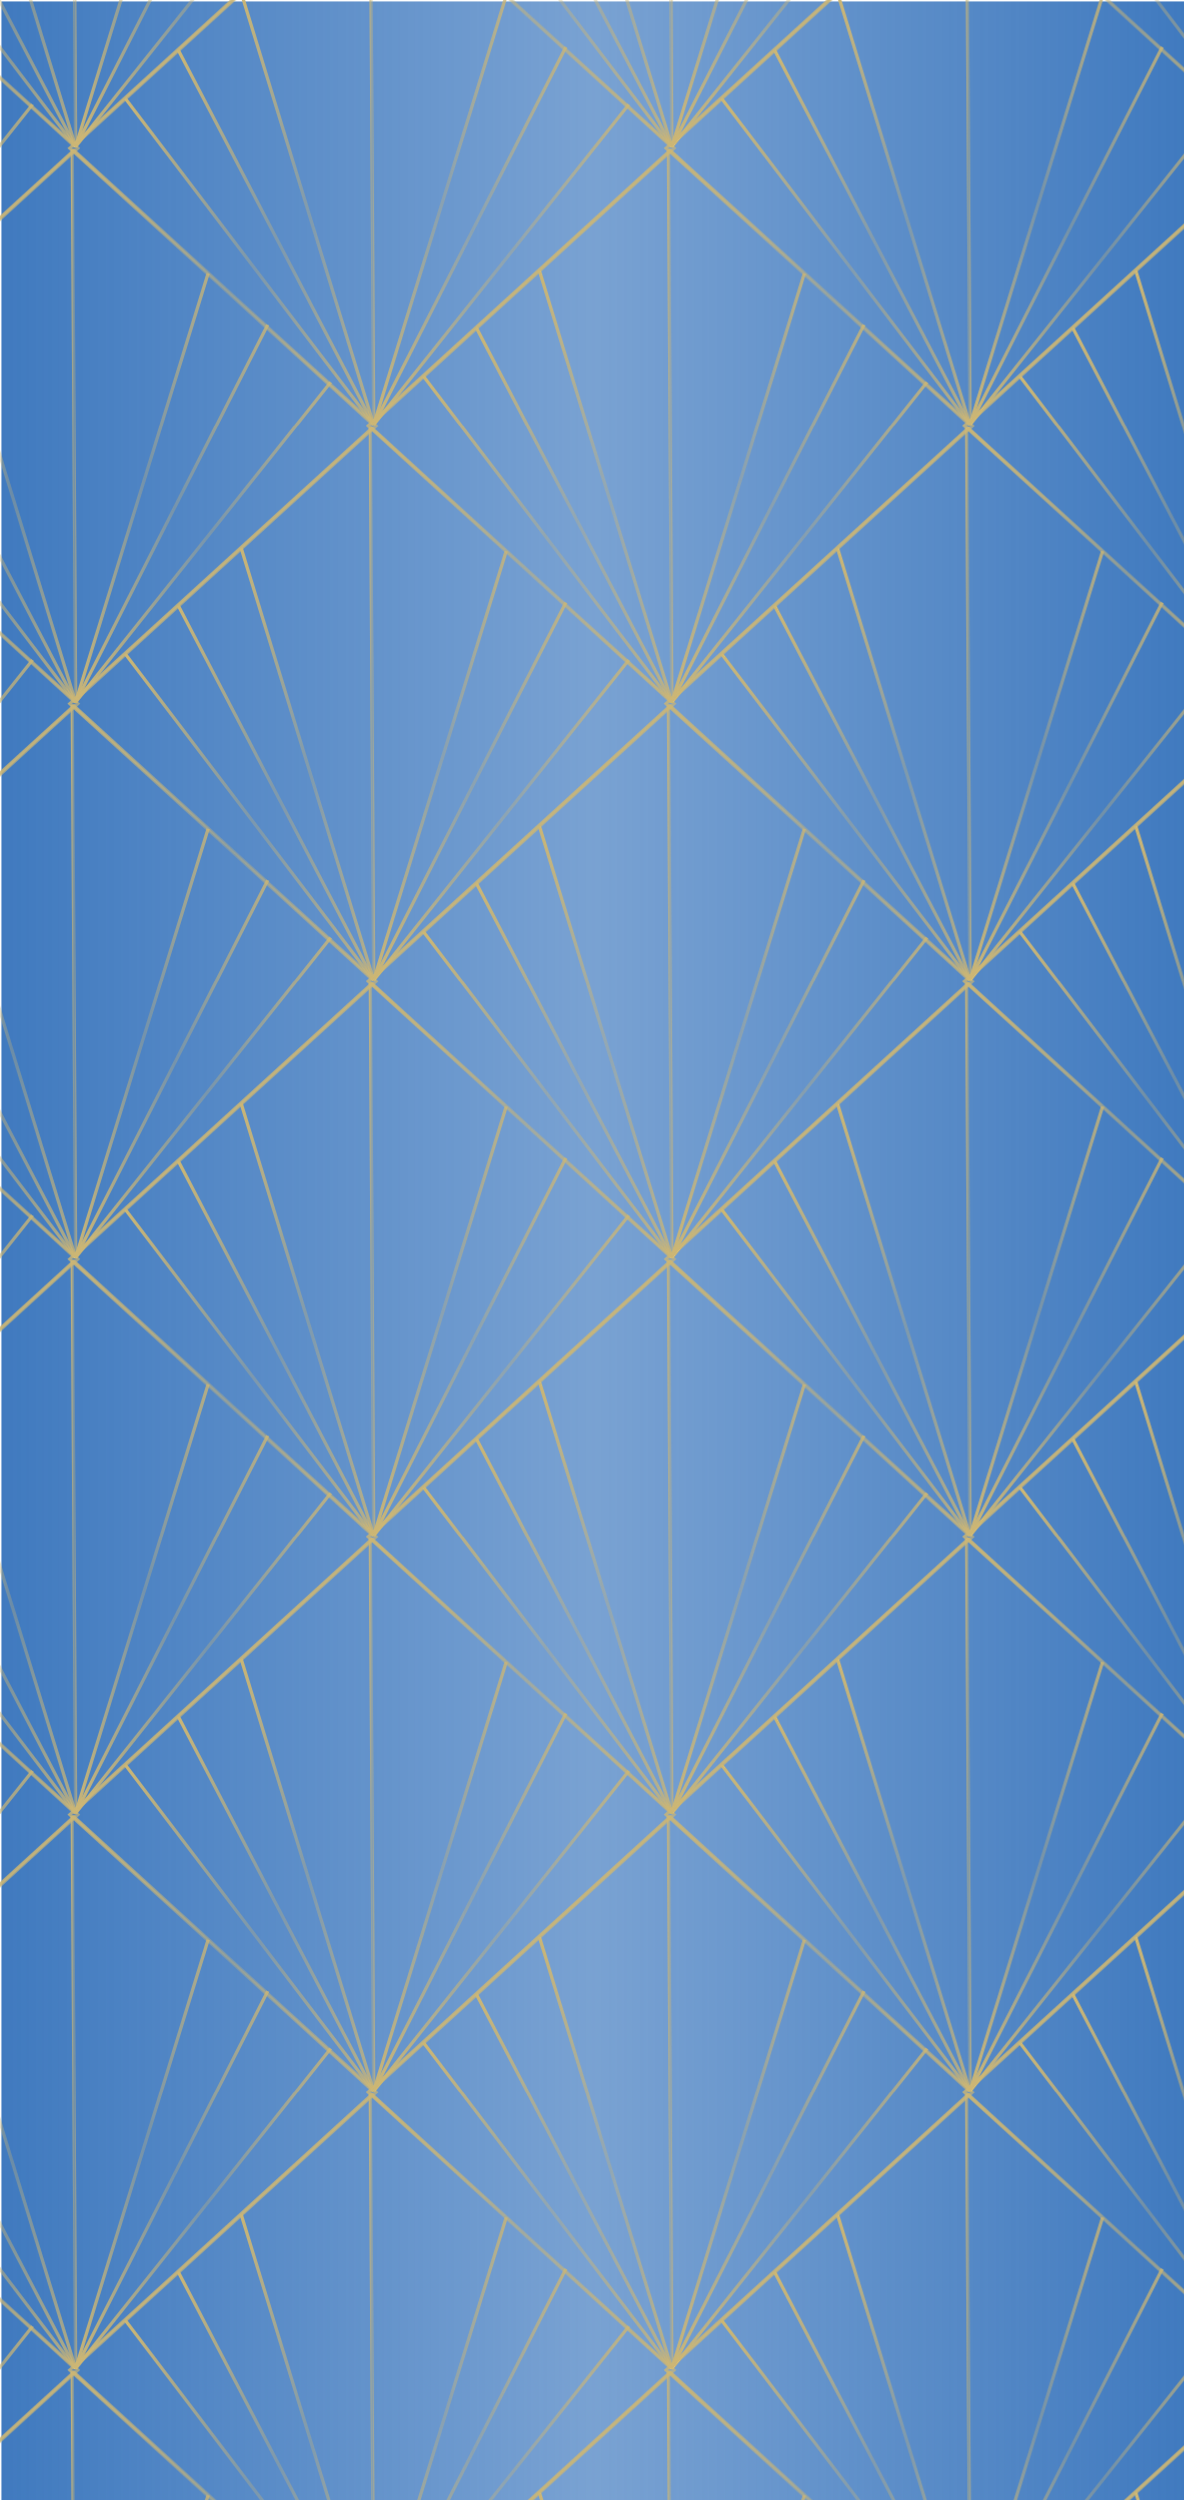
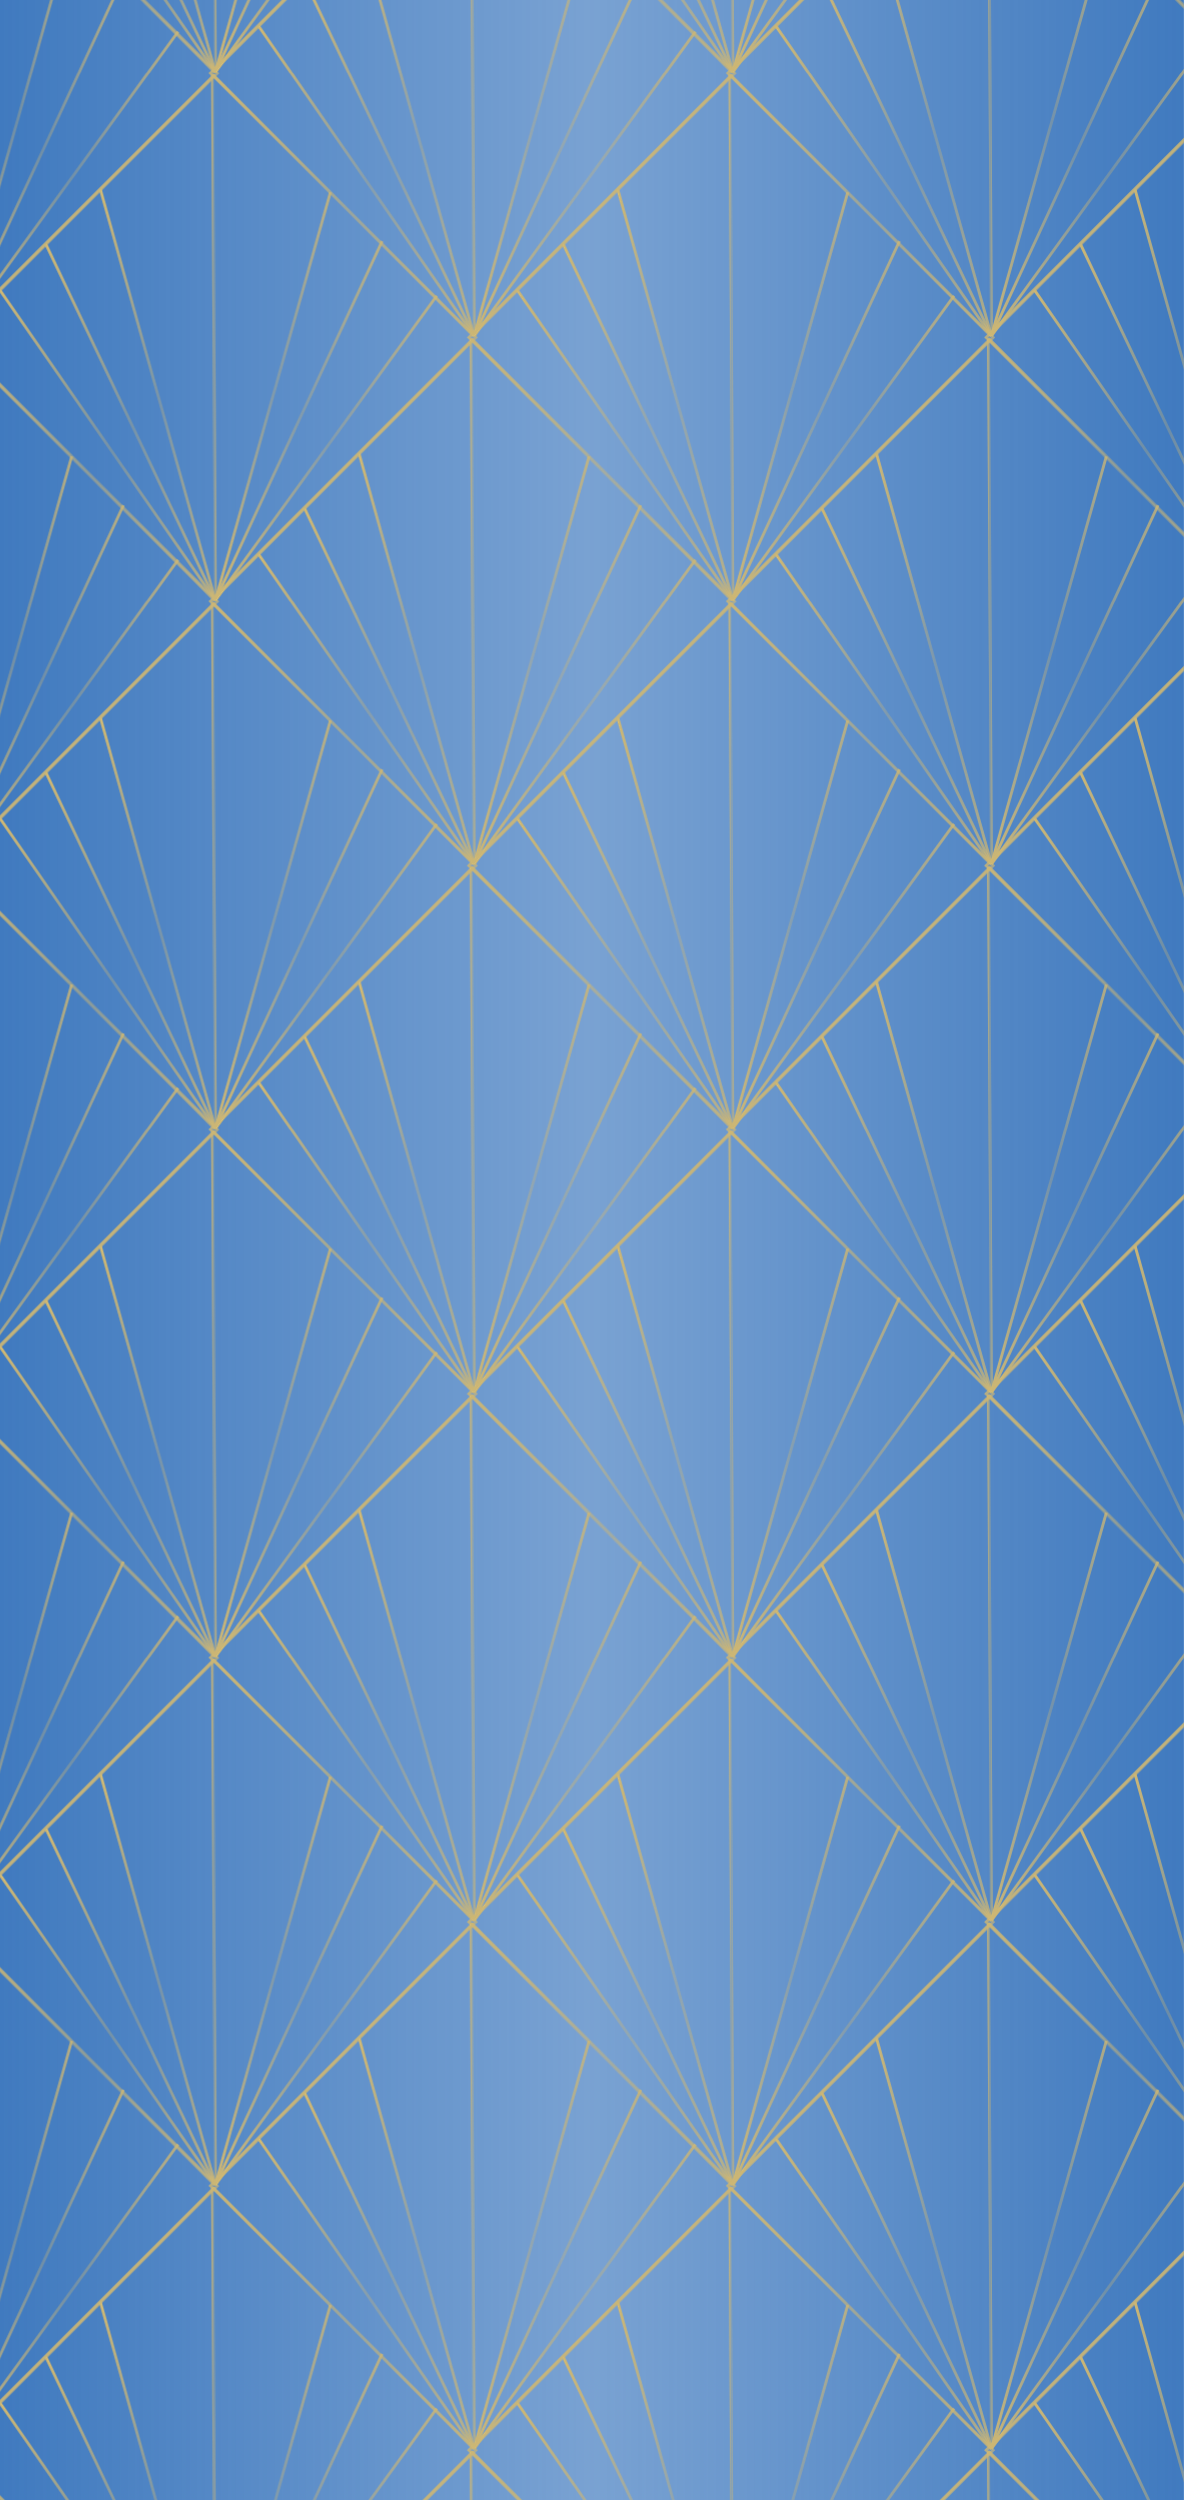
<svg xmlns="http://www.w3.org/2000/svg" xmlns:xlink="http://www.w3.org/1999/xlink" version="1.1" id="Layer_1" x="0px" y="0px" viewBox="0 0 412 870" style="enable-background:new 0 0 412 870;" xml:space="preserve">
  <style type="text/css">
	.st0{fill:none;}
	.st1{fill:none;stroke:url(#SVGID_1_);stroke-miterlimit:10;}
	.st2{fill:none;stroke:url(#SVGID_2_);stroke-miterlimit:10;}
	.st3{fill:none;stroke:url(#SVGID_3_);stroke-miterlimit:10;}
	.st4{fill:none;stroke:url(#SVGID_4_);stroke-miterlimit:10;}
	.st5{fill:none;stroke:url(#SVGID_5_);stroke-miterlimit:10;}
	.st6{fill:none;stroke:url(#SVGID_6_);stroke-miterlimit:10;}
	.st7{fill:none;stroke:url(#SVGID_7_);stroke-miterlimit:10;}
	.st8{fill:none;stroke:url(#SVGID_8_);stroke-miterlimit:10;}
	.st9{fill:none;stroke:url(#SVGID_9_);stroke-miterlimit:10;}
	.st10{fill:none;stroke:url(#SVGID_10_);stroke-miterlimit:10;}
	.st11{fill:none;stroke:url(#SVGID_11_);stroke-miterlimit:10;}
	.st12{fill:none;stroke:url(#SVGID_12_);stroke-miterlimit:10;}
	.st13{fill:none;stroke:url(#SVGID_13_);stroke-miterlimit:10;}
	.st14{fill:none;stroke:url(#SVGID_14_);stroke-miterlimit:10;}
	.st15{fill:none;stroke:url(#SVGID_15_);stroke-miterlimit:10;}
	.st16{fill:none;stroke:url(#SVGID_16_);stroke-miterlimit:10;}
	.st17{fill:none;stroke:url(#SVGID_17_);stroke-miterlimit:10;}
	.st18{fill:none;stroke:url(#SVGID_18_);stroke-miterlimit:10;}
	.st19{fill:none;stroke:url(#SVGID_19_);stroke-miterlimit:10;}
	.st20{fill:none;stroke:url(#SVGID_20_);stroke-miterlimit:10;}
	.st21{fill:none;stroke:url(#SVGID_21_);stroke-miterlimit:10;}
	.st22{fill:none;stroke:url(#SVGID_22_);stroke-miterlimit:10;}
	.st23{fill:none;stroke:url(#SVGID_23_);stroke-miterlimit:10;}
	.st24{fill:none;stroke:url(#SVGID_24_);stroke-miterlimit:10;}
	.st25{fill:none;stroke:url(#SVGID_25_);stroke-miterlimit:10;}
	.st26{fill:none;stroke:url(#SVGID_26_);stroke-miterlimit:10;}
	.st27{fill:none;stroke:url(#SVGID_27_);stroke-miterlimit:10;}
	.st28{fill:none;stroke:url(#SVGID_28_);stroke-miterlimit:10;}
	.st29{fill:none;stroke:url(#SVGID_29_);stroke-miterlimit:10;}
	.st30{fill:none;stroke:url(#SVGID_30_);stroke-miterlimit:10;}
	.st31{fill:none;stroke:url(#SVGID_31_);stroke-miterlimit:10;}
	.st32{fill:none;stroke:url(#SVGID_32_);stroke-miterlimit:10;}
	.st33{fill:none;stroke:url(#SVGID_33_);stroke-miterlimit:10;}
	.st34{fill:none;stroke:url(#SVGID_34_);stroke-miterlimit:10;}
	.st35{fill:none;stroke:url(#SVGID_35_);stroke-miterlimit:10;}
	.st36{fill:none;stroke:url(#SVGID_36_);stroke-miterlimit:10;}
	.st37{fill:none;stroke:url(#SVGID_37_);stroke-miterlimit:10;}
	.st38{fill:none;stroke:url(#SVGID_38_);stroke-miterlimit:10;}
	.st39{fill:none;stroke:url(#SVGID_39_);stroke-miterlimit:10;}
	.st40{fill:none;stroke:url(#SVGID_40_);stroke-miterlimit:10;}
	.st41{fill:none;stroke:url(#SVGID_41_);stroke-miterlimit:10;}
	.st42{fill:none;stroke:url(#SVGID_42_);stroke-miterlimit:10;}
	.st43{fill:none;stroke:url(#SVGID_43_);stroke-miterlimit:10;}
	.st44{fill:none;stroke:url(#SVGID_44_);stroke-miterlimit:10;}
- 	.st45{fill:url(#SVGID_45_);}
- 	.st46{fill:url(#SVGID_46_);}
+ 	.st45{fill:url(#BlueGraadient_1_);}
+ 	.st46{fill:url(#GoldDiamonds_1_);}
</style>
-   <pattern x="-497" y="0" width="180" height="183.8" patternUnits="userSpaceOnUse" id="Gold_Deco_Boxes" viewBox="181.9 -275.8 180 183.8" style="overflow:visible;">
+   <pattern x="-35" y="891.8" width="180" height="183.8" patternUnits="userSpaceOnUse" id="SVGID_46_" viewBox="182 -275.8 180 183.8" style="overflow:visible;">
    <g>
-       <rect x="181.9" y="-275.8" class="st0" width="180" height="183.8" />
-       <g>
-         <linearGradient id="SVGID_1_" gradientUnits="userSpaceOnUse" x1="476" y1="-15125.652" x2="659.848" y2="-15125.652" gradientTransform="matrix(1 0 0 -1 -116 -15309.5)">
-           <stop offset="0" style="stop-color:#CCB674" />
-           <stop offset="0.517" style="stop-color:#CCB674;stop-opacity:0.3" />
-           <stop offset="1" style="stop-color:#CCB674;stop-opacity:0.8" />
-         </linearGradient>
-         <rect x="387.4" y="-248.3" transform="matrix(0.7071 0.7071 -0.7071 0.7071 2.3654 -373.4062)" class="st1" width="129" height="129" />
-       </g>
-       <g>
-         <linearGradient id="SVGID_2_" gradientUnits="userSpaceOnUse" x1="386" y1="-15033.728" x2="569.848" y2="-15033.728" gradientTransform="matrix(1 0 0 -1 -116 -15309.5)">
-           <stop offset="0" style="stop-color:#CCB674" />
-           <stop offset="0.517" style="stop-color:#CCB674;stop-opacity:0.3" />
-           <stop offset="1" style="stop-color:#CCB674;stop-opacity:0.8" />
-         </linearGradient>
-         <rect x="297.4" y="-340.3" transform="matrix(0.7071 0.7071 -0.7071 0.7071 -88.9949 -336.6905)" class="st2" width="129" height="129" />
-         <linearGradient id="SVGID_3_" gradientUnits="userSpaceOnUse" x1="403.013" y1="-15071.228" x2="478.835" y2="-15071.228" gradientTransform="matrix(1 0 0 -1 -116 -15309.5)">
-           <stop offset="0" style="stop-color:#CCB674" />
-           <stop offset="0.517" style="stop-color:#CCB674;stop-opacity:0.3" />
-           <stop offset="1" style="stop-color:#CCB674;stop-opacity:0.8" />
-         </linearGradient>
-         <line class="st3" x1="287.4" y1="-292.3" x2="362.4" y2="-184.3" />
-         <linearGradient id="SVGID_4_" gradientUnits="userSpaceOnUse" x1="418.972" y1="-15063.228" x2="478.875" y2="-15063.228" gradientTransform="matrix(1 0 0 -1 -116 -15309.5)">
-           <stop offset="0" style="stop-color:#CCB674" />
-           <stop offset="0.517" style="stop-color:#CCB674;stop-opacity:0.3" />
-           <stop offset="1" style="stop-color:#CCB674;stop-opacity:0.8" />
-         </linearGradient>
-         <line class="st4" x1="303.4" y1="-308.3" x2="362.4" y2="-184.3" />
-         <linearGradient id="SVGID_5_" gradientUnits="userSpaceOnUse" x1="437.942" y1="-15053.728" x2="478.905" y2="-15053.728" gradientTransform="matrix(1 0 0 -1 -116 -15309.5)">
-           <stop offset="0" style="stop-color:#CCB674" />
-           <stop offset="0.517" style="stop-color:#CCB674;stop-opacity:0.3" />
-           <stop offset="1" style="stop-color:#CCB674;stop-opacity:0.8" />
-         </linearGradient>
-         <line class="st5" x1="322.4" y1="-327.3" x2="362.4" y2="-184.3" />
-         <linearGradient id="SVGID_6_" gradientUnits="userSpaceOnUse" x1="476.924" y1="-15033.728" x2="478.924" y2="-15033.728" gradientTransform="matrix(1 0 0 -1 -116 -15309.5)">
-           <stop offset="0" style="stop-color:#CCB674" />
-           <stop offset="0.517" style="stop-color:#CCB674;stop-opacity:0.3" />
-           <stop offset="1" style="stop-color:#CCB674;stop-opacity:0.8" />
-         </linearGradient>
-         <line class="st6" x1="361.4" y1="-367.3" x2="362.4" y2="-184.3" />
-       </g>
-       <g>
-         <linearGradient id="SVGID_7_" gradientUnits="userSpaceOnUse" x1="296" y1="-15125.652" x2="479.848" y2="-15125.652" gradientTransform="matrix(1 0 0 -1 -116 -15309.5)">
-           <stop offset="0" style="stop-color:#CCB674" />
-           <stop offset="0.517" style="stop-color:#CCB674;stop-opacity:0.3" />
-           <stop offset="1" style="stop-color:#CCB674;stop-opacity:0.8" />
-         </linearGradient>
-         <rect x="207.4" y="-248.3" transform="matrix(0.7071 0.7071 -0.7071 0.7071 -50.3553 -246.127)" class="st7" width="129" height="129" />
-         <linearGradient id="SVGID_8_" gradientUnits="userSpaceOnUse" x1="313.013" y1="-15163.152" x2="388.835" y2="-15163.152" gradientTransform="matrix(1 0 0 -1 -116 -15309.5)">
-           <stop offset="0" style="stop-color:#CCB674" />
-           <stop offset="0.517" style="stop-color:#CCB674;stop-opacity:0.3" />
-           <stop offset="1" style="stop-color:#CCB674;stop-opacity:0.8" />
-         </linearGradient>
-         <line class="st8" x1="197.4" y1="-200.3" x2="272.4" y2="-92.3" />
-         <linearGradient id="SVGID_9_" gradientUnits="userSpaceOnUse" x1="388.019" y1="-15164.152" x2="465.828" y2="-15164.152" gradientTransform="matrix(1 0 0 -1 -116 -15309.5)">
-           <stop offset="0" style="stop-color:#CCB674" />
-           <stop offset="0.517" style="stop-color:#CCB674;stop-opacity:0.3" />
-           <stop offset="1" style="stop-color:#CCB674;stop-opacity:0.8" />
-         </linearGradient>
-         <line class="st9" x1="349.4" y1="-198.3" x2="272.4" y2="-92.3" />
-         <linearGradient id="SVGID_10_" gradientUnits="userSpaceOnUse" x1="328.972" y1="-15155.152" x2="388.875" y2="-15155.152" gradientTransform="matrix(1 0 0 -1 -116 -15309.5)">
-           <stop offset="0" style="stop-color:#CCB674" />
-           <stop offset="0.517" style="stop-color:#CCB674;stop-opacity:0.3" />
-           <stop offset="1" style="stop-color:#CCB674;stop-opacity:0.8" />
-         </linearGradient>
-         <line class="st10" x1="213.4" y1="-216.3" x2="272.4" y2="-92.3" />
-         <linearGradient id="SVGID_11_" gradientUnits="userSpaceOnUse" x1="387.97" y1="-15154.652" x2="446.877" y2="-15154.652" gradientTransform="matrix(1 0 0 -1 -116 -15309.5)">
-           <stop offset="0" style="stop-color:#CCB674" />
-           <stop offset="0.517" style="stop-color:#CCB674;stop-opacity:0.3" />
-           <stop offset="1" style="stop-color:#CCB674;stop-opacity:0.8" />
-         </linearGradient>
-         <line class="st11" x1="330.4" y1="-217.3" x2="272.4" y2="-92.3" />
-         <linearGradient id="SVGID_12_" gradientUnits="userSpaceOnUse" x1="347.942" y1="-15145.652" x2="388.905" y2="-15145.652" gradientTransform="matrix(1 0 0 -1 -116 -15309.5)">
-           <stop offset="0" style="stop-color:#CCB674" />
-           <stop offset="0.517" style="stop-color:#CCB674;stop-opacity:0.3" />
-           <stop offset="1" style="stop-color:#CCB674;stop-opacity:0.8" />
-         </linearGradient>
-         <line class="st12" x1="232.4" y1="-235.3" x2="272.4" y2="-92.3" />
-         <linearGradient id="SVGID_13_" gradientUnits="userSpaceOnUse" x1="387.943" y1="-15146.152" x2="428.905" y2="-15146.152" gradientTransform="matrix(1 0 0 -1 -116 -15309.5)">
-           <stop offset="0" style="stop-color:#CCB674" />
-           <stop offset="0.517" style="stop-color:#CCB674;stop-opacity:0.3" />
-           <stop offset="1" style="stop-color:#CCB674;stop-opacity:0.8" />
-         </linearGradient>
-         <line class="st13" x1="312.4" y1="-234.3" x2="272.4" y2="-92.3" />
-         <linearGradient id="SVGID_14_" gradientUnits="userSpaceOnUse" x1="388.424" y1="-15217.152" x2="388.424" y2="-15217.152" gradientTransform="matrix(1 0 0 -1 -116 -15309.5)">
-           <stop offset="0" style="stop-color:#CCB674" />
-           <stop offset="0.517" style="stop-color:#CCB674;stop-opacity:0.3" />
-           <stop offset="1" style="stop-color:#CCB674;stop-opacity:0.8" />
-         </linearGradient>
-         <path class="st14" d="M272.4-92.3" />
-         <linearGradient id="SVGID_15_" gradientUnits="userSpaceOnUse" x1="366.424" y1="-15055.152" x2="366.424" y2="-15055.152" gradientTransform="matrix(1 0 0 -1 -116 -15309.5)">
-           <stop offset="0" style="stop-color:#CCB674" />
-           <stop offset="0.517" style="stop-color:#CCB674;stop-opacity:0.3" />
-           <stop offset="1" style="stop-color:#CCB674;stop-opacity:0.8" />
-         </linearGradient>
-         <path class="st15" d="M250.4-254.3" />
-         <linearGradient id="SVGID_16_" gradientUnits="userSpaceOnUse" x1="388.424" y1="-15217.152" x2="388.424" y2="-15217.152" gradientTransform="matrix(1 0 0 -1 -116 -15309.5)">
-           <stop offset="0" style="stop-color:#CCB674" />
-           <stop offset="0.517" style="stop-color:#CCB674;stop-opacity:0.3" />
-           <stop offset="1" style="stop-color:#CCB674;stop-opacity:0.8" />
-         </linearGradient>
-         <path class="st16" d="M272.4-92.3" />
-         <linearGradient id="SVGID_17_" gradientUnits="userSpaceOnUse" x1="410.424" y1="-15057.152" x2="410.424" y2="-15057.152" gradientTransform="matrix(1 0 0 -1 -116 -15309.5)">
-           <stop offset="0" style="stop-color:#CCB674" />
-           <stop offset="0.517" style="stop-color:#CCB674;stop-opacity:0.3" />
-           <stop offset="1" style="stop-color:#CCB674;stop-opacity:0.8" />
-         </linearGradient>
-         <path class="st17" d="M294.4-252.3" />
-         <linearGradient id="SVGID_18_" gradientUnits="userSpaceOnUse" x1="386.924" y1="-15125.652" x2="388.924" y2="-15125.652" gradientTransform="matrix(1 0 0 -1 -116 -15309.5)">
-           <stop offset="0" style="stop-color:#CCB674" />
-           <stop offset="0.517" style="stop-color:#CCB674;stop-opacity:0.3" />
-           <stop offset="1" style="stop-color:#CCB674;stop-opacity:0.8" />
-         </linearGradient>
-         <line class="st18" x1="271.4" y1="-275.3" x2="272.4" y2="-92.3" />
-       </g>
-       <g>
-         <linearGradient id="SVGID_19_" gradientUnits="userSpaceOnUse" x1="206" y1="-15033.728" x2="389.848" y2="-15033.728" gradientTransform="matrix(1 0 0 -1 -116 -15309.5)">
-           <stop offset="0" style="stop-color:#CCB674" />
-           <stop offset="0.517" style="stop-color:#CCB674;stop-opacity:0.3" />
-           <stop offset="1" style="stop-color:#CCB674;stop-opacity:0.8" />
-         </linearGradient>
-         <rect x="117.4" y="-340.3" transform="matrix(0.7071 0.7071 -0.7071 0.7071 -141.7157 -209.4113)" class="st19" width="129" height="129" />
-         <linearGradient id="SVGID_20_" gradientUnits="userSpaceOnUse" x1="223.013" y1="-15071.228" x2="298.835" y2="-15071.228" gradientTransform="matrix(1 0 0 -1 -116 -15309.5)">
-           <stop offset="0" style="stop-color:#CCB674" />
-           <stop offset="0.517" style="stop-color:#CCB674;stop-opacity:0.3" />
-           <stop offset="1" style="stop-color:#CCB674;stop-opacity:0.8" />
-         </linearGradient>
-         <line class="st20" x1="107.4" y1="-292.3" x2="182.4" y2="-184.3" />
-         <linearGradient id="SVGID_21_" gradientUnits="userSpaceOnUse" x1="298.019" y1="-15072.228" x2="375.828" y2="-15072.228" gradientTransform="matrix(1 0 0 -1 -116 -15309.5)">
-           <stop offset="0" style="stop-color:#CCB674" />
-           <stop offset="0.517" style="stop-color:#CCB674;stop-opacity:0.3" />
-           <stop offset="1" style="stop-color:#CCB674;stop-opacity:0.8" />
-         </linearGradient>
-         <line class="st21" x1="259.4" y1="-290.3" x2="182.4" y2="-184.3" />
-         <linearGradient id="SVGID_22_" gradientUnits="userSpaceOnUse" x1="238.972" y1="-15063.228" x2="298.875" y2="-15063.228" gradientTransform="matrix(1 0 0 -1 -116 -15309.5)">
-           <stop offset="0" style="stop-color:#CCB674" />
-           <stop offset="0.517" style="stop-color:#CCB674;stop-opacity:0.3" />
-           <stop offset="1" style="stop-color:#CCB674;stop-opacity:0.8" />
-         </linearGradient>
-         <line class="st22" x1="123.4" y1="-308.3" x2="182.4" y2="-184.3" />
-         <linearGradient id="SVGID_23_" gradientUnits="userSpaceOnUse" x1="297.97" y1="-15062.728" x2="356.877" y2="-15062.728" gradientTransform="matrix(1 0 0 -1 -116 -15309.5)">
-           <stop offset="0" style="stop-color:#CCB674" />
-           <stop offset="0.517" style="stop-color:#CCB674;stop-opacity:0.3" />
-           <stop offset="1" style="stop-color:#CCB674;stop-opacity:0.8" />
-         </linearGradient>
-         <line class="st23" x1="240.4" y1="-309.3" x2="182.4" y2="-184.3" />
-         <linearGradient id="SVGID_24_" gradientUnits="userSpaceOnUse" x1="257.942" y1="-15053.728" x2="298.905" y2="-15053.728" gradientTransform="matrix(1 0 0 -1 -116 -15309.5)">
-           <stop offset="0" style="stop-color:#CCB674" />
-           <stop offset="0.517" style="stop-color:#CCB674;stop-opacity:0.3" />
-           <stop offset="1" style="stop-color:#CCB674;stop-opacity:0.8" />
-         </linearGradient>
-         <line class="st24" x1="142.4" y1="-327.3" x2="182.4" y2="-184.3" />
-         <linearGradient id="SVGID_25_" gradientUnits="userSpaceOnUse" x1="297.943" y1="-15054.228" x2="338.905" y2="-15054.228" gradientTransform="matrix(1 0 0 -1 -116 -15309.5)">
-           <stop offset="0" style="stop-color:#CCB674" />
-           <stop offset="0.517" style="stop-color:#CCB674;stop-opacity:0.3" />
-           <stop offset="1" style="stop-color:#CCB674;stop-opacity:0.8" />
-         </linearGradient>
-         <line class="st25" x1="222.4" y1="-326.3" x2="182.4" y2="-184.3" />
-         <linearGradient id="SVGID_26_" gradientUnits="userSpaceOnUse" x1="298.424" y1="-15125.228" x2="298.424" y2="-15125.228" gradientTransform="matrix(1 0 0 -1 -116 -15309.5)">
-           <stop offset="0" style="stop-color:#CCB674" />
-           <stop offset="0.517" style="stop-color:#CCB674;stop-opacity:0.3" />
-           <stop offset="1" style="stop-color:#CCB674;stop-opacity:0.8" />
-         </linearGradient>
-         <path class="st26" d="M182.4-184.3" />
-         <linearGradient id="SVGID_27_" gradientUnits="userSpaceOnUse" x1="298.424" y1="-15125.228" x2="298.424" y2="-15125.228" gradientTransform="matrix(1 0 0 -1 -116 -15309.5)">
-           <stop offset="0" style="stop-color:#CCB674" />
-           <stop offset="0.517" style="stop-color:#CCB674;stop-opacity:0.3" />
-           <stop offset="1" style="stop-color:#CCB674;stop-opacity:0.8" />
-         </linearGradient>
-         <path class="st27" d="M182.4-184.3" />
-         <linearGradient id="SVGID_28_" gradientUnits="userSpaceOnUse" x1="296.924" y1="-15033.728" x2="298.924" y2="-15033.728" gradientTransform="matrix(1 0 0 -1 -116 -15309.5)">
-           <stop offset="0" style="stop-color:#CCB674" />
-           <stop offset="0.517" style="stop-color:#CCB674;stop-opacity:0.3" />
-           <stop offset="1" style="stop-color:#CCB674;stop-opacity:0.8" />
-         </linearGradient>
-         <line class="st28" x1="181.4" y1="-367.3" x2="182.4" y2="-184.3" />
-       </g>
-       <g>
-         <linearGradient id="SVGID_29_" gradientUnits="userSpaceOnUse" x1="116" y1="-15125.652" x2="299.848" y2="-15125.652" gradientTransform="matrix(1 0 0 -1 -116 -15309.5)">
-           <stop offset="0" style="stop-color:#CCB674" />
-           <stop offset="0.517" style="stop-color:#CCB674;stop-opacity:0.3" />
-           <stop offset="1" style="stop-color:#CCB674;stop-opacity:0.8" />
-         </linearGradient>
-         <rect x="27.4" y="-248.3" transform="matrix(0.7071 0.7071 -0.7071 0.7071 -103.0761 -118.8478)" class="st29" width="129" height="129" />
-       </g>
-       <g>
-         <linearGradient id="SVGID_30_" gradientUnits="userSpaceOnUse" x1="386" y1="-15217.576" x2="569.848" y2="-15217.576" gradientTransform="matrix(1 0 0 -1 -116 -15309.5)">
-           <stop offset="0" style="stop-color:#CCB674" />
-           <stop offset="0.517" style="stop-color:#CCB674;stop-opacity:0.3" />
-           <stop offset="1" style="stop-color:#CCB674;stop-opacity:0.8" />
-         </linearGradient>
-         <rect x="297.4" y="-156.4" transform="matrix(0.7071 0.7071 -0.7071 0.7071 41.0051 -282.8427)" class="st30" width="129" height="129" />
-         <linearGradient id="SVGID_31_" gradientUnits="userSpaceOnUse" x1="403.013" y1="-15255.076" x2="478.835" y2="-15255.076" gradientTransform="matrix(1 0 0 -1 -116 -15309.5)">
-           <stop offset="0" style="stop-color:#CCB674" />
-           <stop offset="0.517" style="stop-color:#CCB674;stop-opacity:0.3" />
-           <stop offset="1" style="stop-color:#CCB674;stop-opacity:0.8" />
-         </linearGradient>
-         <line class="st31" x1="287.4" y1="-108.4" x2="362.4" y2="-0.4" />
-         <linearGradient id="SVGID_32_" gradientUnits="userSpaceOnUse" x1="418.972" y1="-15247.076" x2="478.875" y2="-15247.076" gradientTransform="matrix(1 0 0 -1 -116 -15309.5)">
-           <stop offset="0" style="stop-color:#CCB674" />
-           <stop offset="0.517" style="stop-color:#CCB674;stop-opacity:0.3" />
-           <stop offset="1" style="stop-color:#CCB674;stop-opacity:0.8" />
-         </linearGradient>
-         <line class="st32" x1="303.4" y1="-124.4" x2="362.4" y2="-0.4" />
-         <linearGradient id="SVGID_33_" gradientUnits="userSpaceOnUse" x1="437.942" y1="-15237.576" x2="478.905" y2="-15237.576" gradientTransform="matrix(1 0 0 -1 -116 -15309.5)">
-           <stop offset="0" style="stop-color:#CCB674" />
-           <stop offset="0.517" style="stop-color:#CCB674;stop-opacity:0.3" />
-           <stop offset="1" style="stop-color:#CCB674;stop-opacity:0.8" />
-         </linearGradient>
-         <line class="st33" x1="322.4" y1="-143.4" x2="362.4" y2="-0.4" />
-         <linearGradient id="SVGID_34_" gradientUnits="userSpaceOnUse" x1="456.424" y1="-15147.076" x2="456.424" y2="-15147.076" gradientTransform="matrix(1 0 0 -1 -116 -15309.5)">
-           <stop offset="0" style="stop-color:#CCB674" />
-           <stop offset="0.517" style="stop-color:#CCB674;stop-opacity:0.3" />
-           <stop offset="1" style="stop-color:#CCB674;stop-opacity:0.8" />
-         </linearGradient>
-         <path class="st34" d="M340.4-162.4" />
-         <linearGradient id="SVGID_35_" gradientUnits="userSpaceOnUse" x1="476.924" y1="-15217.576" x2="478.924" y2="-15217.576" gradientTransform="matrix(1 0 0 -1 -116 -15309.5)">
-           <stop offset="0" style="stop-color:#CCB674" />
-           <stop offset="0.517" style="stop-color:#CCB674;stop-opacity:0.3" />
-           <stop offset="1" style="stop-color:#CCB674;stop-opacity:0.8" />
-         </linearGradient>
-         <line class="st35" x1="361.4" y1="-183.4" x2="362.4" y2="-0.4" />
-       </g>
-       <g>
-         <linearGradient id="SVGID_36_" gradientUnits="userSpaceOnUse" x1="206" y1="-15217.576" x2="389.848" y2="-15217.576" gradientTransform="matrix(1 0 0 -1 -116 -15309.5)">
-           <stop offset="0" style="stop-color:#CCB674" />
-           <stop offset="0.517" style="stop-color:#CCB674;stop-opacity:0.3" />
-           <stop offset="1" style="stop-color:#CCB674;stop-opacity:0.8" />
-         </linearGradient>
-         <rect x="117.4" y="-156.4" transform="matrix(0.7071 0.7071 -0.7071 0.7071 -11.7157 -155.5635)" class="st36" width="129" height="129" />
-         <linearGradient id="SVGID_37_" gradientUnits="userSpaceOnUse" x1="223.013" y1="-15255.076" x2="298.835" y2="-15255.076" gradientTransform="matrix(1 0 0 -1 -116 -15309.5)">
-           <stop offset="0" style="stop-color:#CCB674" />
-           <stop offset="0.517" style="stop-color:#CCB674;stop-opacity:0.3" />
-           <stop offset="1" style="stop-color:#CCB674;stop-opacity:0.8" />
-         </linearGradient>
-         <line class="st37" x1="107.4" y1="-108.4" x2="182.4" y2="-0.4" />
-         <linearGradient id="SVGID_38_" gradientUnits="userSpaceOnUse" x1="298.019" y1="-15256.076" x2="375.828" y2="-15256.076" gradientTransform="matrix(1 0 0 -1 -116 -15309.5)">
-           <stop offset="0" style="stop-color:#CCB674" />
-           <stop offset="0.517" style="stop-color:#CCB674;stop-opacity:0.3" />
-           <stop offset="1" style="stop-color:#CCB674;stop-opacity:0.8" />
-         </linearGradient>
-         <line class="st38" x1="259.4" y1="-106.4" x2="182.4" y2="-0.4" />
-         <linearGradient id="SVGID_39_" gradientUnits="userSpaceOnUse" x1="238.972" y1="-15247.076" x2="298.875" y2="-15247.076" gradientTransform="matrix(1 0 0 -1 -116 -15309.5)">
-           <stop offset="0" style="stop-color:#CCB674" />
-           <stop offset="0.517" style="stop-color:#CCB674;stop-opacity:0.3" />
-           <stop offset="1" style="stop-color:#CCB674;stop-opacity:0.8" />
-         </linearGradient>
-         <line class="st39" x1="123.4" y1="-124.4" x2="182.4" y2="-0.4" />
-         <linearGradient id="SVGID_40_" gradientUnits="userSpaceOnUse" x1="297.97" y1="-15246.576" x2="356.877" y2="-15246.576" gradientTransform="matrix(1 0 0 -1 -116 -15309.5)">
-           <stop offset="0" style="stop-color:#CCB674" />
-           <stop offset="0.517" style="stop-color:#CCB674;stop-opacity:0.3" />
-           <stop offset="1" style="stop-color:#CCB674;stop-opacity:0.8" />
-         </linearGradient>
-         <line class="st40" x1="240.4" y1="-125.4" x2="182.4" y2="-0.4" />
-         <linearGradient id="SVGID_41_" gradientUnits="userSpaceOnUse" x1="257.942" y1="-15237.576" x2="298.905" y2="-15237.576" gradientTransform="matrix(1 0 0 -1 -116 -15309.5)">
-           <stop offset="0" style="stop-color:#CCB674" />
-           <stop offset="0.517" style="stop-color:#CCB674;stop-opacity:0.3" />
-           <stop offset="1" style="stop-color:#CCB674;stop-opacity:0.8" />
-         </linearGradient>
-         <line class="st41" x1="142.4" y1="-143.4" x2="182.4" y2="-0.4" />
-         <linearGradient id="SVGID_42_" gradientUnits="userSpaceOnUse" x1="297.943" y1="-15238.076" x2="338.905" y2="-15238.076" gradientTransform="matrix(1 0 0 -1 -116 -15309.5)">
-           <stop offset="0" style="stop-color:#CCB674" />
-           <stop offset="0.517" style="stop-color:#CCB674;stop-opacity:0.3" />
-           <stop offset="1" style="stop-color:#CCB674;stop-opacity:0.8" />
-         </linearGradient>
-         <line class="st42" x1="222.4" y1="-142.4" x2="182.4" y2="-0.4" />
-         <linearGradient id="SVGID_43_" gradientUnits="userSpaceOnUse" x1="320.424" y1="-15149.076" x2="320.424" y2="-15149.076" gradientTransform="matrix(1 0 0 -1 -116 -15309.5)">
-           <stop offset="0" style="stop-color:#CCB674" />
-           <stop offset="0.517" style="stop-color:#CCB674;stop-opacity:0.3" />
-           <stop offset="1" style="stop-color:#CCB674;stop-opacity:0.8" />
-         </linearGradient>
-         <path class="st43" d="M204.4-160.4" />
-         <linearGradient id="SVGID_44_" gradientUnits="userSpaceOnUse" x1="296.924" y1="-15217.576" x2="298.924" y2="-15217.576" gradientTransform="matrix(1 0 0 -1 -116 -15309.5)">
-           <stop offset="0" style="stop-color:#CCB674" />
-           <stop offset="0.517" style="stop-color:#CCB674;stop-opacity:0.3" />
-           <stop offset="1" style="stop-color:#CCB674;stop-opacity:0.8" />
-         </linearGradient>
-         <line class="st44" x1="181.4" y1="-183.4" x2="182.4" y2="-0.4" />
-       </g>
+       <rect x="182" y="-275.8" class="st0" width="180" height="183.8" />
+       <rect x="182" y="-275.8" class="st0" width="180" height="183.8" />
+       <rect x="182" y="-275.8" class="st0" width="180" height="183.8" />
+       <linearGradient id="SVGID_1_" gradientUnits="userSpaceOnUse" x1="5362.481" y1="-42937.148" x2="5546.331" y2="-42937.148" gradientTransform="matrix(0.7071 0.7071 0.7071 -0.7071 26956.221 -34401.828)">
+         <stop offset="0" style="stop-color:#CCB674" />
+         <stop offset="0.52" style="stop-color:#CCB674;stop-opacity:0.3" />
+         <stop offset="1" style="stop-color:#CCB674;stop-opacity:0.8" />
+       </linearGradient>
+       <polygon class="st1" points="451.9,-275 543.1,-183.8 451.9,-92.6 360.7,-183.8   " />
+       <linearGradient id="SVGID_2_" gradientUnits="userSpaceOnUse" x1="5272.481" y1="-42845.148" x2="5456.331" y2="-42845.148" gradientTransform="matrix(0.7071 0.7071 0.7071 -0.7071 26864.861 -34365.109)">
+         <stop offset="0" style="stop-color:#CCB674" />
+         <stop offset="0.52" style="stop-color:#CCB674;stop-opacity:0.3" />
+         <stop offset="1" style="stop-color:#CCB674;stop-opacity:0.8" />
+       </linearGradient>
+       <polygon class="st2" points="362,-367 453.2,-275.8 362,-184.6 270.8,-275.8   " />
+       <linearGradient id="SVGID_3_" gradientUnits="userSpaceOnUse" x1="403.046" y1="-31637.203" x2="478.868" y2="-31637.203" gradientTransform="matrix(1 0 0 -1 -116 -31875.5)">
+         <stop offset="0" style="stop-color:#CCB674" />
+         <stop offset="0.52" style="stop-color:#CCB674;stop-opacity:0.3" />
+         <stop offset="1" style="stop-color:#CCB674;stop-opacity:0.8" />
+       </linearGradient>
+       <line class="st3" x1="287.5" y1="-292.3" x2="362.5" y2="-184.3" />
+       <linearGradient id="SVGID_4_" gradientUnits="userSpaceOnUse" x1="419.006" y1="-31629.203" x2="478.909" y2="-31629.203" gradientTransform="matrix(1 0 0 -1 -116 -31875.5)">
+         <stop offset="0" style="stop-color:#CCB674" />
+         <stop offset="0.52" style="stop-color:#CCB674;stop-opacity:0.3" />
+         <stop offset="1" style="stop-color:#CCB674;stop-opacity:0.8" />
+       </linearGradient>
+       <line class="st4" x1="303.5" y1="-308.3" x2="362.5" y2="-184.3" />
+       <linearGradient id="SVGID_5_" gradientUnits="userSpaceOnUse" x1="437.976" y1="-31619.703" x2="478.939" y2="-31619.703" gradientTransform="matrix(1 0 0 -1 -116 -31875.5)">
+         <stop offset="0" style="stop-color:#CCB674" />
+         <stop offset="0.52" style="stop-color:#CCB674;stop-opacity:0.3" />
+         <stop offset="1" style="stop-color:#CCB674;stop-opacity:0.8" />
+       </linearGradient>
+       <line class="st5" x1="322.5" y1="-327.3" x2="362.5" y2="-184.3" />
+       <linearGradient id="SVGID_6_" gradientUnits="userSpaceOnUse" x1="476.977" y1="-31599.703" x2="478.977" y2="-31599.703" gradientTransform="matrix(1 0 0 -1 -116 -31875.5)">
+         <stop offset="0" style="stop-color:#CCB674" />
+         <stop offset="0.52" style="stop-color:#CCB674;stop-opacity:0.3" />
+         <stop offset="1" style="stop-color:#CCB674;stop-opacity:0.8" />
+       </linearGradient>
+       <line class="st6" x1="361.5" y1="-367.3" x2="362.5" y2="-184.3" />
+       <linearGradient id="SVGID_7_" gradientUnits="userSpaceOnUse" x1="5182.481" y1="-42937.148" x2="5366.331" y2="-42937.148" gradientTransform="matrix(0.7071 0.7071 0.7071 -0.7071 26903.5 -34274.551)">
+         <stop offset="0" style="stop-color:#CCB674" />
+         <stop offset="0.52" style="stop-color:#CCB674;stop-opacity:0.3" />
+         <stop offset="1" style="stop-color:#CCB674;stop-opacity:0.8" />
+       </linearGradient>
+       <polygon class="st7" points="271.9,-275 363.1,-183.8 271.9,-92.6 180.7,-183.8   " />
+       <linearGradient id="SVGID_8_" gradientUnits="userSpaceOnUse" x1="313.046" y1="-31729.203" x2="388.868" y2="-31729.203" gradientTransform="matrix(1 0 0 -1 -116 -31875.5)">
+         <stop offset="0" style="stop-color:#CCB674" />
+         <stop offset="0.52" style="stop-color:#CCB674;stop-opacity:0.3" />
+         <stop offset="1" style="stop-color:#CCB674;stop-opacity:0.8" />
+       </linearGradient>
+       <line class="st8" x1="197.5" y1="-200.3" x2="272.5" y2="-92.3" />
+       <linearGradient id="SVGID_9_" gradientUnits="userSpaceOnUse" x1="388.053" y1="-31730.203" x2="465.862" y2="-31730.203" gradientTransform="matrix(1 0 0 -1 -116 -31875.5)">
+         <stop offset="0" style="stop-color:#CCB674" />
+         <stop offset="0.52" style="stop-color:#CCB674;stop-opacity:0.3" />
+         <stop offset="1" style="stop-color:#CCB674;stop-opacity:0.8" />
+       </linearGradient>
+       <line class="st9" x1="349.5" y1="-198.3" x2="272.5" y2="-92.3" />
+       <linearGradient id="SVGID_10_" gradientUnits="userSpaceOnUse" x1="329.006" y1="-31721.203" x2="388.909" y2="-31721.203" gradientTransform="matrix(1 0 0 -1 -116 -31875.5)">
+         <stop offset="0" style="stop-color:#CCB674" />
+         <stop offset="0.52" style="stop-color:#CCB674;stop-opacity:0.3" />
+         <stop offset="1" style="stop-color:#CCB674;stop-opacity:0.8" />
+       </linearGradient>
+       <line class="st10" x1="213.5" y1="-216.3" x2="272.5" y2="-92.3" />
+       <linearGradient id="SVGID_11_" gradientUnits="userSpaceOnUse" x1="388.003" y1="-31720.703" x2="446.911" y2="-31720.703" gradientTransform="matrix(1 0 0 -1 -116 -31875.5)">
+         <stop offset="0" style="stop-color:#CCB674" />
+         <stop offset="0.52" style="stop-color:#CCB674;stop-opacity:0.3" />
+         <stop offset="1" style="stop-color:#CCB674;stop-opacity:0.8" />
+       </linearGradient>
+       <line class="st11" x1="330.5" y1="-217.3" x2="272.5" y2="-92.3" />
+       <linearGradient id="SVGID_12_" gradientUnits="userSpaceOnUse" x1="347.976" y1="-31711.703" x2="388.939" y2="-31711.703" gradientTransform="matrix(1 0 0 -1 -116 -31875.5)">
+         <stop offset="0" style="stop-color:#CCB674" />
+         <stop offset="0.52" style="stop-color:#CCB674;stop-opacity:0.3" />
+         <stop offset="1" style="stop-color:#CCB674;stop-opacity:0.8" />
+       </linearGradient>
+       <line class="st12" x1="232.5" y1="-235.3" x2="272.5" y2="-92.3" />
+       <linearGradient id="SVGID_13_" gradientUnits="userSpaceOnUse" x1="387.976" y1="-31712.203" x2="428.938" y2="-31712.203" gradientTransform="matrix(1 0 0 -1 -116 -31875.5)">
+         <stop offset="0" style="stop-color:#CCB674" />
+         <stop offset="0.52" style="stop-color:#CCB674;stop-opacity:0.3" />
+         <stop offset="1" style="stop-color:#CCB674;stop-opacity:0.8" />
+       </linearGradient>
+       <line class="st13" x1="312.5" y1="-234.3" x2="272.5" y2="-92.3" />
+       <linearGradient id="SVGID_14_" gradientUnits="userSpaceOnUse" x1="388.457" y1="-31783.203" x2="388.457" y2="-31783.203" gradientTransform="matrix(1 0 0 -1 -116 -31875.5)">
+         <stop offset="0" style="stop-color:#CCB674" />
+         <stop offset="0.52" style="stop-color:#CCB674;stop-opacity:0.3" />
+         <stop offset="1" style="stop-color:#CCB674;stop-opacity:0.8" />
+       </linearGradient>
+       <path class="st14" d="M272.5-92.3" />
+       <linearGradient id="SVGID_15_" gradientUnits="userSpaceOnUse" x1="366.457" y1="-31621.203" x2="366.457" y2="-31621.203" gradientTransform="matrix(1 0 0 -1 -116 -31875.5)">
+         <stop offset="0" style="stop-color:#CCB674" />
+         <stop offset="0.52" style="stop-color:#CCB674;stop-opacity:0.3" />
+         <stop offset="1" style="stop-color:#CCB674;stop-opacity:0.8" />
+       </linearGradient>
+       <path class="st15" d="M250.5-254.3" />
+       <linearGradient id="SVGID_16_" gradientUnits="userSpaceOnUse" x1="388.457" y1="-31783.203" x2="388.457" y2="-31783.203" gradientTransform="matrix(1 0 0 -1 -116 -31875.5)">
+         <stop offset="0" style="stop-color:#CCB674" />
+         <stop offset="0.52" style="stop-color:#CCB674;stop-opacity:0.3" />
+         <stop offset="1" style="stop-color:#CCB674;stop-opacity:0.8" />
+       </linearGradient>
+       <path class="st16" d="M272.5-92.3" />
+       <linearGradient id="SVGID_17_" gradientUnits="userSpaceOnUse" x1="410.457" y1="-31623.203" x2="410.457" y2="-31623.203" gradientTransform="matrix(1 0 0 -1 -116 -31875.5)">
+         <stop offset="0" style="stop-color:#CCB674" />
+         <stop offset="0.52" style="stop-color:#CCB674;stop-opacity:0.3" />
+         <stop offset="1" style="stop-color:#CCB674;stop-opacity:0.8" />
+       </linearGradient>
+       <path class="st17" d="M294.5-252.3" />
+       <linearGradient id="SVGID_18_" gradientUnits="userSpaceOnUse" x1="386.977" y1="-31691.703" x2="388.977" y2="-31691.703" gradientTransform="matrix(1 0 0 -1 -116 -31875.5)">
+         <stop offset="0" style="stop-color:#CCB674" />
+         <stop offset="0.52" style="stop-color:#CCB674;stop-opacity:0.3" />
+         <stop offset="1" style="stop-color:#CCB674;stop-opacity:0.8" />
+       </linearGradient>
+       <line class="st18" x1="271.5" y1="-275.3" x2="272.5" y2="-92.3" />
+       <linearGradient id="SVGID_19_" gradientUnits="userSpaceOnUse" x1="5092.481" y1="-42845.148" x2="5276.331" y2="-42845.148" gradientTransform="matrix(0.7071 0.7071 0.7071 -0.7071 26812.141 -34237.828)">
+         <stop offset="0" style="stop-color:#CCB674" />
+         <stop offset="0.52" style="stop-color:#CCB674;stop-opacity:0.3" />
+         <stop offset="1" style="stop-color:#CCB674;stop-opacity:0.8" />
+       </linearGradient>
+       <polygon class="st19" points="182,-367 273.2,-275.8 182,-184.6 90.8,-275.8   " />
+       <linearGradient id="SVGID_20_" gradientUnits="userSpaceOnUse" x1="223.046" y1="-31637.203" x2="298.868" y2="-31637.203" gradientTransform="matrix(1 0 0 -1 -116 -31875.5)">
+         <stop offset="0" style="stop-color:#CCB674" />
+         <stop offset="0.52" style="stop-color:#CCB674;stop-opacity:0.3" />
+         <stop offset="1" style="stop-color:#CCB674;stop-opacity:0.8" />
+       </linearGradient>
+       <line class="st20" x1="107.5" y1="-292.3" x2="182.5" y2="-184.3" />
+       <linearGradient id="SVGID_21_" gradientUnits="userSpaceOnUse" x1="298.053" y1="-31638.203" x2="375.862" y2="-31638.203" gradientTransform="matrix(1 0 0 -1 -116 -31875.5)">
+         <stop offset="0" style="stop-color:#CCB674" />
+         <stop offset="0.52" style="stop-color:#CCB674;stop-opacity:0.3" />
+         <stop offset="1" style="stop-color:#CCB674;stop-opacity:0.8" />
+       </linearGradient>
+       <line class="st21" x1="259.5" y1="-290.3" x2="182.5" y2="-184.3" />
+       <linearGradient id="SVGID_22_" gradientUnits="userSpaceOnUse" x1="239.006" y1="-31629.203" x2="298.909" y2="-31629.203" gradientTransform="matrix(1 0 0 -1 -116 -31875.5)">
+         <stop offset="0" style="stop-color:#CCB674" />
+         <stop offset="0.52" style="stop-color:#CCB674;stop-opacity:0.3" />
+         <stop offset="1" style="stop-color:#CCB674;stop-opacity:0.8" />
+       </linearGradient>
+       <line class="st22" x1="123.5" y1="-308.3" x2="182.5" y2="-184.3" />
+       <linearGradient id="SVGID_23_" gradientUnits="userSpaceOnUse" x1="298.003" y1="-31628.703" x2="356.911" y2="-31628.703" gradientTransform="matrix(1 0 0 -1 -116 -31875.5)">
+         <stop offset="0" style="stop-color:#CCB674" />
+         <stop offset="0.52" style="stop-color:#CCB674;stop-opacity:0.3" />
+         <stop offset="1" style="stop-color:#CCB674;stop-opacity:0.8" />
+       </linearGradient>
+       <line class="st23" x1="240.5" y1="-309.3" x2="182.5" y2="-184.3" />
+       <linearGradient id="SVGID_24_" gradientUnits="userSpaceOnUse" x1="257.976" y1="-31619.703" x2="298.939" y2="-31619.703" gradientTransform="matrix(1 0 0 -1 -116 -31875.5)">
+         <stop offset="0" style="stop-color:#CCB674" />
+         <stop offset="0.52" style="stop-color:#CCB674;stop-opacity:0.3" />
+         <stop offset="1" style="stop-color:#CCB674;stop-opacity:0.8" />
+       </linearGradient>
+       <line class="st24" x1="142.5" y1="-327.3" x2="182.5" y2="-184.3" />
+       <linearGradient id="SVGID_25_" gradientUnits="userSpaceOnUse" x1="297.976" y1="-31620.203" x2="338.938" y2="-31620.203" gradientTransform="matrix(1 0 0 -1 -116 -31875.5)">
+         <stop offset="0" style="stop-color:#CCB674" />
+         <stop offset="0.52" style="stop-color:#CCB674;stop-opacity:0.3" />
+         <stop offset="1" style="stop-color:#CCB674;stop-opacity:0.8" />
+       </linearGradient>
+       <line class="st25" x1="222.5" y1="-326.3" x2="182.5" y2="-184.3" />
+       <linearGradient id="SVGID_26_" gradientUnits="userSpaceOnUse" x1="298.457" y1="-31691.203" x2="298.457" y2="-31691.203" gradientTransform="matrix(1 0 0 -1 -116 -31875.5)">
+         <stop offset="0" style="stop-color:#CCB674" />
+         <stop offset="0.52" style="stop-color:#CCB674;stop-opacity:0.3" />
+         <stop offset="1" style="stop-color:#CCB674;stop-opacity:0.8" />
+       </linearGradient>
+       <path class="st26" d="M182.5-184.3" />
+       <linearGradient id="SVGID_27_" gradientUnits="userSpaceOnUse" x1="298.457" y1="-31691.203" x2="298.457" y2="-31691.203" gradientTransform="matrix(1 0 0 -1 -116 -31875.5)">
+         <stop offset="0" style="stop-color:#CCB674" />
+         <stop offset="0.52" style="stop-color:#CCB674;stop-opacity:0.3" />
+         <stop offset="1" style="stop-color:#CCB674;stop-opacity:0.8" />
+       </linearGradient>
+       <path class="st27" d="M182.5-184.3" />
+       <linearGradient id="SVGID_28_" gradientUnits="userSpaceOnUse" x1="296.977" y1="-31599.703" x2="298.977" y2="-31599.703" gradientTransform="matrix(1 0 0 -1 -116 -31875.5)">
+         <stop offset="0" style="stop-color:#CCB674" />
+         <stop offset="0.52" style="stop-color:#CCB674;stop-opacity:0.3" />
+         <stop offset="1" style="stop-color:#CCB674;stop-opacity:0.8" />
+       </linearGradient>
+       <line class="st28" x1="181.5" y1="-367.3" x2="182.5" y2="-184.3" />
+       <linearGradient id="SVGID_29_" gradientUnits="userSpaceOnUse" x1="5002.481" y1="-42937.148" x2="5186.331" y2="-42937.148" gradientTransform="matrix(0.7071 0.7071 0.7071 -0.7071 26850.781 -34147.27)">
+         <stop offset="0" style="stop-color:#CCB674" />
+         <stop offset="0.52" style="stop-color:#CCB674;stop-opacity:0.3" />
+         <stop offset="1" style="stop-color:#CCB674;stop-opacity:0.8" />
+       </linearGradient>
+       <polygon class="st29" points="91.9,-275 183.1,-183.8 91.9,-92.6 0.7,-183.8   " />
+       <linearGradient id="SVGID_30_" gradientUnits="userSpaceOnUse" x1="5272.481" y1="-43029.047" x2="5456.331" y2="-43029.047" gradientTransform="matrix(0.7071 0.7071 0.7071 -0.7071 26994.861 -34311.27)">
+         <stop offset="0" style="stop-color:#CCB674" />
+         <stop offset="0.52" style="stop-color:#CCB674;stop-opacity:0.3" />
+         <stop offset="1" style="stop-color:#CCB674;stop-opacity:0.8" />
+       </linearGradient>
+       <polygon class="st30" points="361.9,-183.1 453.2,-91.9 361.9,-0.7 270.7,-91.9   " />
+       <linearGradient id="SVGID_31_" gradientUnits="userSpaceOnUse" x1="403.046" y1="-31821.104" x2="478.868" y2="-31821.104" gradientTransform="matrix(1 0 0 -1 -116 -31875.5)">
+         <stop offset="0" style="stop-color:#CCB674" />
+         <stop offset="0.52" style="stop-color:#CCB674;stop-opacity:0.3" />
+         <stop offset="1" style="stop-color:#CCB674;stop-opacity:0.8" />
+       </linearGradient>
+       <line class="st31" x1="287.5" y1="-108.4" x2="362.5" y2="-0.4" />
+       <linearGradient id="SVGID_32_" gradientUnits="userSpaceOnUse" x1="419.006" y1="-31813.104" x2="478.909" y2="-31813.104" gradientTransform="matrix(1 0 0 -1 -116 -31875.5)">
+         <stop offset="0" style="stop-color:#CCB674" />
+         <stop offset="0.52" style="stop-color:#CCB674;stop-opacity:0.3" />
+         <stop offset="1" style="stop-color:#CCB674;stop-opacity:0.8" />
+       </linearGradient>
+       <line class="st32" x1="303.5" y1="-124.4" x2="362.5" y2="-0.4" />
+       <linearGradient id="SVGID_33_" gradientUnits="userSpaceOnUse" x1="437.976" y1="-31803.604" x2="478.939" y2="-31803.604" gradientTransform="matrix(1 0 0 -1 -116 -31875.5)">
+         <stop offset="0" style="stop-color:#CCB674" />
+         <stop offset="0.52" style="stop-color:#CCB674;stop-opacity:0.3" />
+         <stop offset="1" style="stop-color:#CCB674;stop-opacity:0.8" />
+       </linearGradient>
+       <line class="st33" x1="322.5" y1="-143.4" x2="362.5" y2="-0.4" />
+       <linearGradient id="SVGID_34_" gradientUnits="userSpaceOnUse" x1="456.457" y1="-31713.104" x2="456.457" y2="-31713.104" gradientTransform="matrix(1 0 0 -1 -116 -31875.5)">
+         <stop offset="0" style="stop-color:#CCB674" />
+         <stop offset="0.52" style="stop-color:#CCB674;stop-opacity:0.3" />
+         <stop offset="1" style="stop-color:#CCB674;stop-opacity:0.8" />
+       </linearGradient>
+       <path class="st34" d="M340.5-162.4" />
+       <linearGradient id="SVGID_35_" gradientUnits="userSpaceOnUse" x1="476.977" y1="-31783.604" x2="478.977" y2="-31783.604" gradientTransform="matrix(1 0 0 -1 -116 -31875.5)">
+         <stop offset="0" style="stop-color:#CCB674" />
+         <stop offset="0.52" style="stop-color:#CCB674;stop-opacity:0.3" />
+         <stop offset="1" style="stop-color:#CCB674;stop-opacity:0.8" />
+       </linearGradient>
+       <line class="st35" x1="361.5" y1="-183.4" x2="362.5" y2="-0.4" />
+       <linearGradient id="SVGID_36_" gradientUnits="userSpaceOnUse" x1="5092.481" y1="-43029.047" x2="5276.331" y2="-43029.047" gradientTransform="matrix(0.7071 0.7071 0.7071 -0.7071 26942.141 -34183.988)">
+         <stop offset="0" style="stop-color:#CCB674" />
+         <stop offset="0.52" style="stop-color:#CCB674;stop-opacity:0.3" />
+         <stop offset="1" style="stop-color:#CCB674;stop-opacity:0.8" />
+       </linearGradient>
+       <polygon class="st36" points="181.9,-183.1 273.2,-91.9 181.9,-0.7 90.7,-91.9   " />
+       <linearGradient id="SVGID_37_" gradientUnits="userSpaceOnUse" x1="223.046" y1="-31821.104" x2="298.868" y2="-31821.104" gradientTransform="matrix(1 0 0 -1 -116 -31875.5)">
+         <stop offset="0" style="stop-color:#CCB674" />
+         <stop offset="0.52" style="stop-color:#CCB674;stop-opacity:0.3" />
+         <stop offset="1" style="stop-color:#CCB674;stop-opacity:0.8" />
+       </linearGradient>
+       <line class="st37" x1="107.5" y1="-108.4" x2="182.5" y2="-0.4" />
+       <linearGradient id="SVGID_38_" gradientUnits="userSpaceOnUse" x1="298.053" y1="-31822.104" x2="375.862" y2="-31822.104" gradientTransform="matrix(1 0 0 -1 -116 -31875.5)">
+         <stop offset="0" style="stop-color:#CCB674" />
+         <stop offset="0.52" style="stop-color:#CCB674;stop-opacity:0.3" />
+         <stop offset="1" style="stop-color:#CCB674;stop-opacity:0.8" />
+       </linearGradient>
+       <line class="st38" x1="259.5" y1="-106.4" x2="182.5" y2="-0.4" />
+       <linearGradient id="SVGID_39_" gradientUnits="userSpaceOnUse" x1="239.006" y1="-31813.104" x2="298.909" y2="-31813.104" gradientTransform="matrix(1 0 0 -1 -116 -31875.5)">
+         <stop offset="0" style="stop-color:#CCB674" />
+         <stop offset="0.52" style="stop-color:#CCB674;stop-opacity:0.3" />
+         <stop offset="1" style="stop-color:#CCB674;stop-opacity:0.8" />
+       </linearGradient>
+       <line class="st39" x1="123.5" y1="-124.4" x2="182.5" y2="-0.4" />
+       <linearGradient id="SVGID_40_" gradientUnits="userSpaceOnUse" x1="298.003" y1="-31812.604" x2="356.911" y2="-31812.604" gradientTransform="matrix(1 0 0 -1 -116 -31875.5)">
+         <stop offset="0" style="stop-color:#CCB674" />
+         <stop offset="0.52" style="stop-color:#CCB674;stop-opacity:0.3" />
+         <stop offset="1" style="stop-color:#CCB674;stop-opacity:0.8" />
+       </linearGradient>
+       <line class="st40" x1="240.5" y1="-125.4" x2="182.5" y2="-0.4" />
+       <linearGradient id="SVGID_41_" gradientUnits="userSpaceOnUse" x1="257.976" y1="-31803.604" x2="298.939" y2="-31803.604" gradientTransform="matrix(1 0 0 -1 -116 -31875.5)">
+         <stop offset="0" style="stop-color:#CCB674" />
+         <stop offset="0.52" style="stop-color:#CCB674;stop-opacity:0.3" />
+         <stop offset="1" style="stop-color:#CCB674;stop-opacity:0.8" />
+       </linearGradient>
+       <line class="st41" x1="142.5" y1="-143.4" x2="182.5" y2="-0.4" />
+       <linearGradient id="SVGID_42_" gradientUnits="userSpaceOnUse" x1="297.976" y1="-31804.104" x2="338.938" y2="-31804.104" gradientTransform="matrix(1 0 0 -1 -116 -31875.5)">
+         <stop offset="0" style="stop-color:#CCB674" />
+         <stop offset="0.52" style="stop-color:#CCB674;stop-opacity:0.3" />
+         <stop offset="1" style="stop-color:#CCB674;stop-opacity:0.8" />
+       </linearGradient>
+       <line class="st42" x1="222.5" y1="-142.4" x2="182.5" y2="-0.4" />
+       <linearGradient id="SVGID_43_" gradientUnits="userSpaceOnUse" x1="320.457" y1="-31715.104" x2="320.457" y2="-31715.104" gradientTransform="matrix(1 0 0 -1 -116 -31875.5)">
+         <stop offset="0" style="stop-color:#CCB674" />
+         <stop offset="0.52" style="stop-color:#CCB674;stop-opacity:0.3" />
+         <stop offset="1" style="stop-color:#CCB674;stop-opacity:0.8" />
+       </linearGradient>
+       <path class="st43" d="M204.5-160.4" />
+       <linearGradient id="SVGID_44_" gradientUnits="userSpaceOnUse" x1="296.977" y1="-31783.604" x2="298.977" y2="-31783.604" gradientTransform="matrix(1 0 0 -1 -116 -31875.5)">
+         <stop offset="0" style="stop-color:#CCB674" />
+         <stop offset="0.52" style="stop-color:#CCB674;stop-opacity:0.3" />
+         <stop offset="1" style="stop-color:#CCB674;stop-opacity:0.8" />
+       </linearGradient>
+       <line class="st44" x1="181.5" y1="-183.4" x2="182.5" y2="-0.4" />
    </g>
  </pattern>
-   <linearGradient id="SVGID_45_" gradientUnits="userSpaceOnUse" x1="0.5" y1="435.5" x2="412.5" y2="435.5">
+   <linearGradient id="BlueGraadient_1_" gradientUnits="userSpaceOnUse" x1="-47" y1="-250.5" x2="365" y2="-250.5" gradientTransform="matrix(1 0 0 1 47 685.5)">
    <stop offset="0" style="stop-color:#407ABF" />
    <stop offset="0.5" style="stop-color:#407ABF;stop-opacity:0.7" />
    <stop offset="1" style="stop-color:#407ABF" />
  </linearGradient>
-   <rect x="0.5" y="0.5" class="st45" width="412" height="870" />
-   <pattern id="SVGID_46_" xlink:href="#Gold_Deco_Boxes" patternTransform="matrix(1.1529 0 0 1.0517 1013.756 341.4525)">
+   <rect id="BlueGraadient" class="st45" width="412" height="870" />
+   <pattern id="GoldDiamonds_1_" xlink:href="#SVGID_46_" patternTransform="matrix(1.0001 0 0 1 19.4591 604.0452)">
</pattern>
-   <rect x="-51" y="-14" class="st46" width="475" height="915" />
-   <g>
- </g>
-   <g>
- </g>
-   <g>
- </g>
-   <g>
- </g>
-   <g>
- </g>
-   <g>
- </g>
-   <g>
- </g>
-   <g>
- </g>
-   <g>
- </g>
-   <g>
- </g>
-   <g>
- </g>
+   <rect id="GoldDiamonds" class="st46" width="412" height="870" />
</svg>
